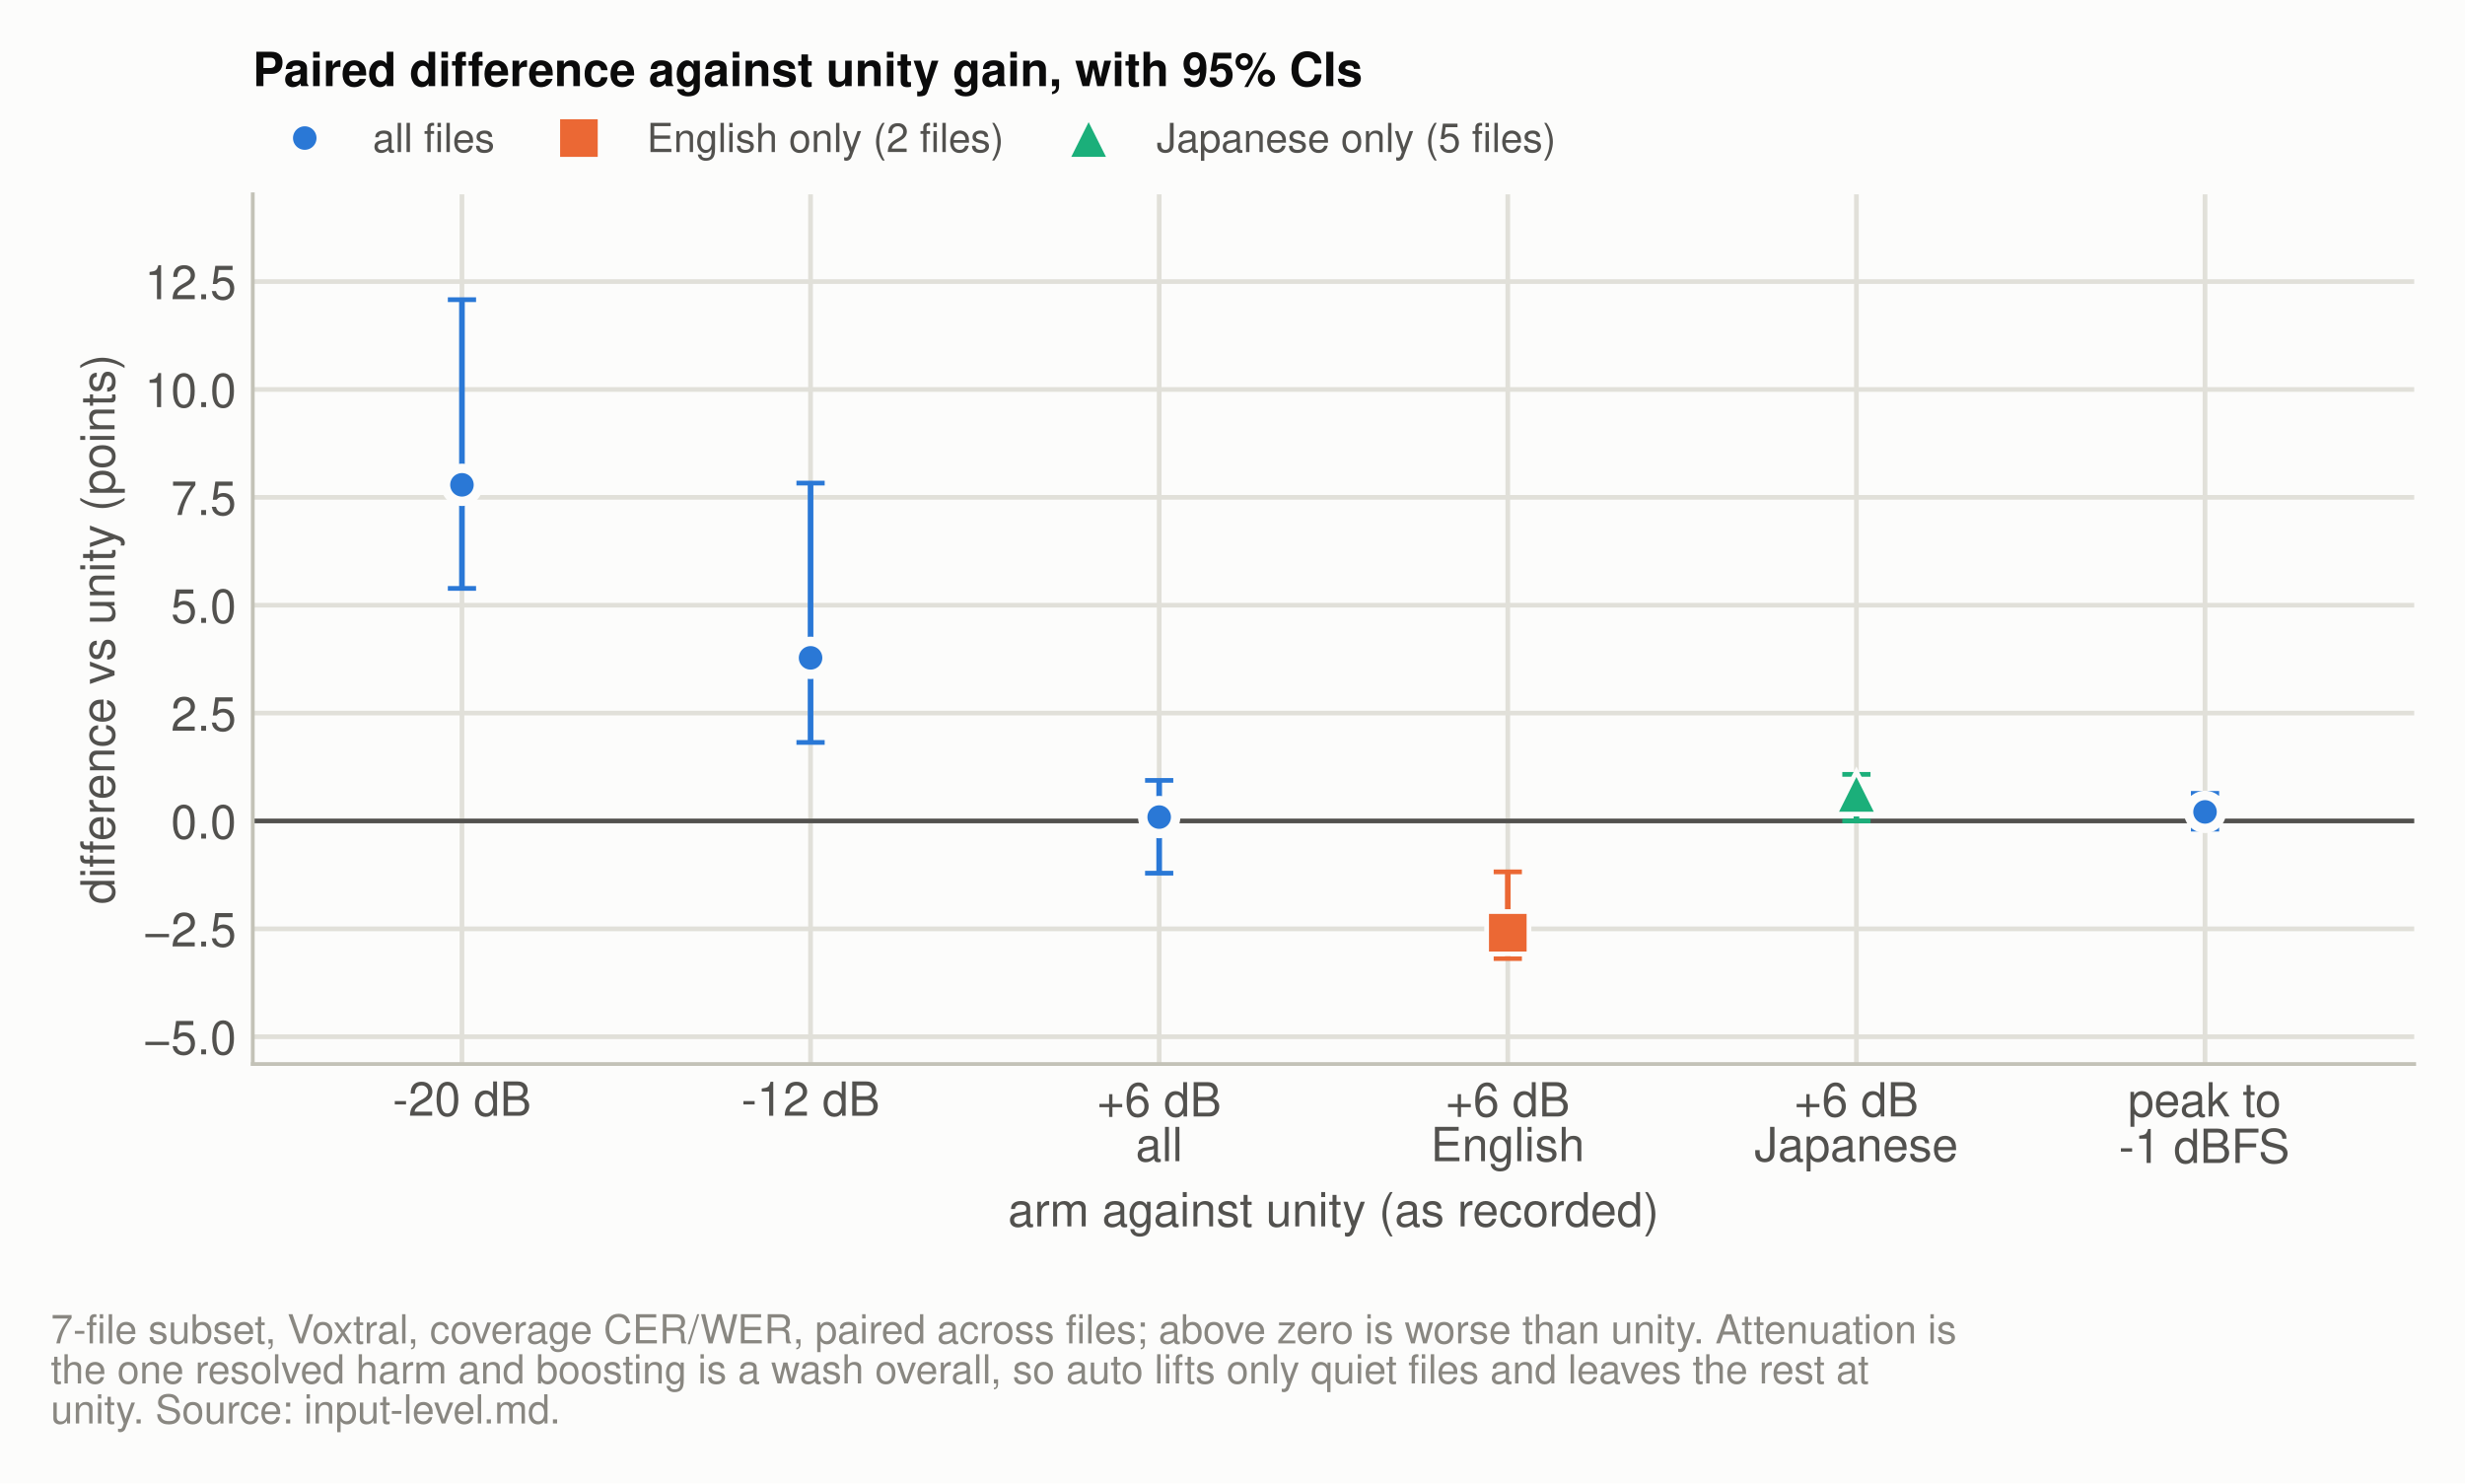
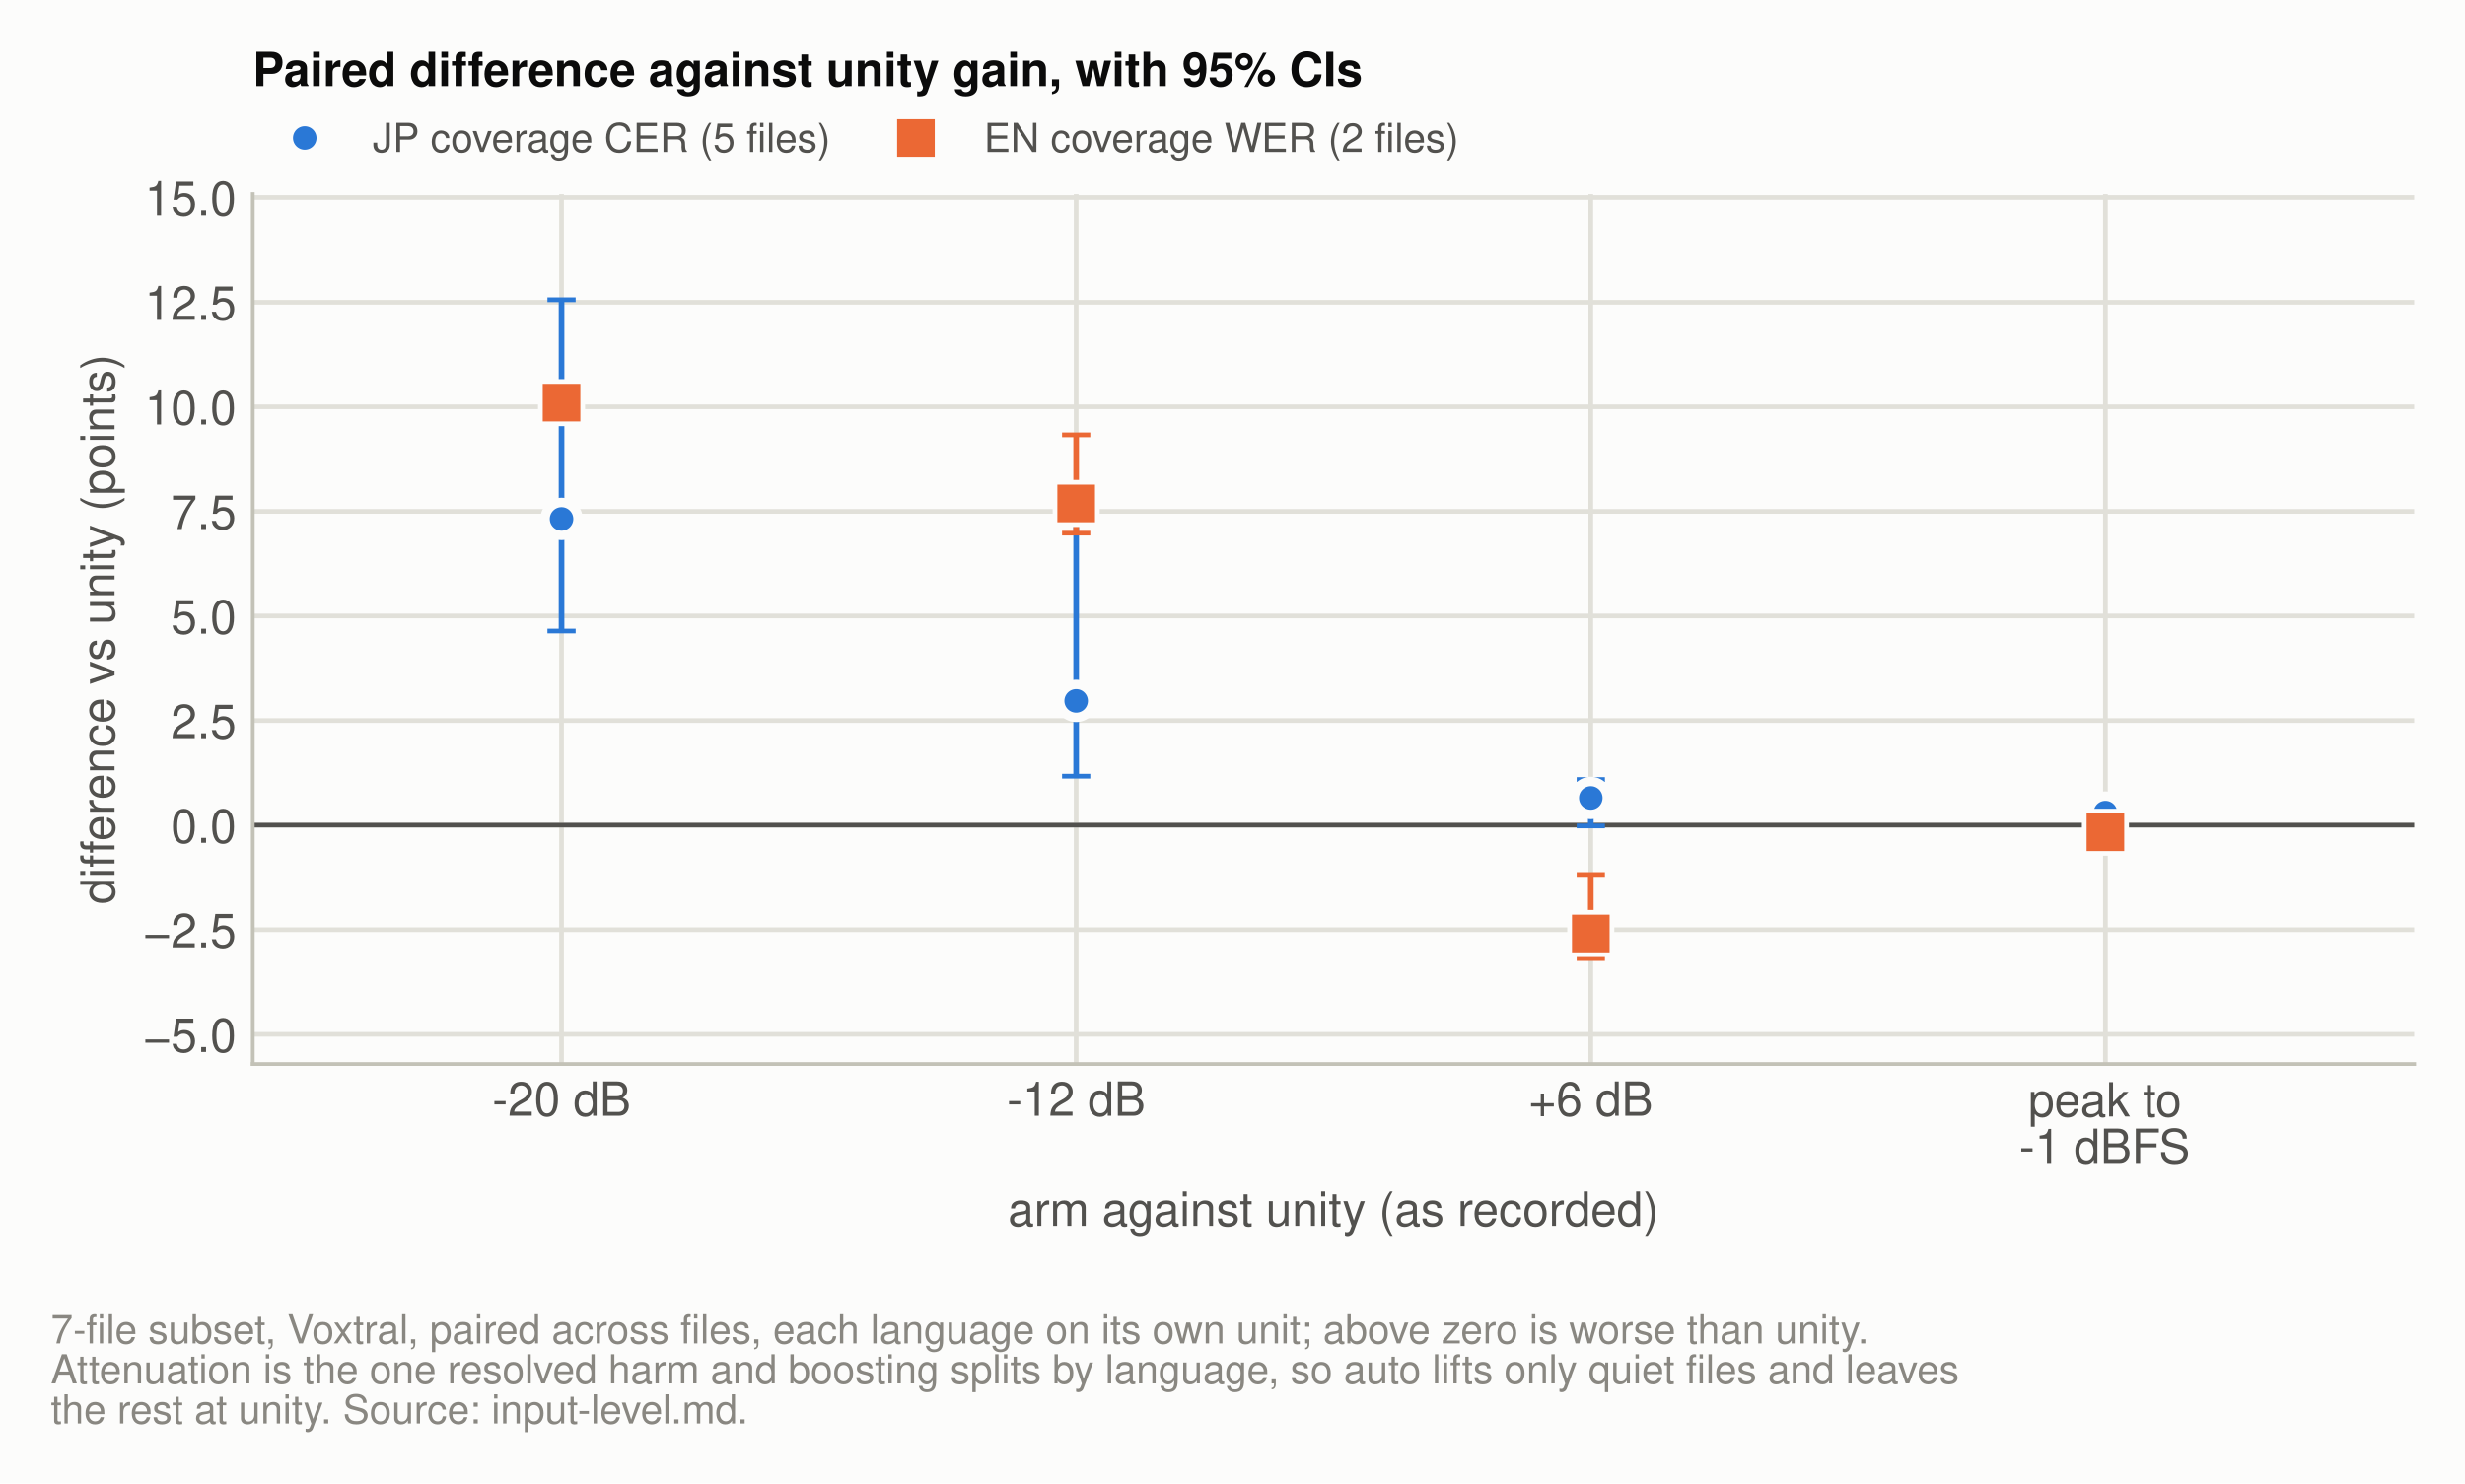
<svg xmlns="http://www.w3.org/2000/svg" xmlns:xlink="http://www.w3.org/1999/xlink" width="524.016pt" height="315.34pt" viewBox="0 0 524.016 315.34" version="1.1">
  <defs>
    <style type="text/css">*{stroke-linejoin: round; stroke-linecap: butt}</style>
  </defs>
  <g id="figure_1">
    <g id="patch_1">
      <path d="M 0 315.34  L 524.016 315.34  L 524.016 0  L 0 0  z " style="fill: #fcfcfb" />
    </g>
    <g id="axes_1">
      <g id="patch_2">
        <path d="M 53.736 226.185  L 513.216 226.185  L 513.216 41.3  L 53.736 41.3  z " style="fill: #fcfcfb" />
      </g>
      <g id="matplotlib.axis_1">
        <g id="xtick_1">
          <g id="line2d_1">
-             <path d="M 98.202 226.185  L 98.202 41.3  " clip-path="url(#p049ffee1a4)" style="fill: none; stroke: #e1e0d9; stroke-linecap: round" />
+             <path d="M 119.376 226.185  L 119.376 41.3  " clip-path="url(#p049ffee1a4)" style="fill: none; stroke: #e1e0d9; stroke-linecap: round" />
          </g>
          <g id="line2d_2" />
          <g id="text_1">
-             <text style="font-size: 10px; font-family: 'Helvetica', 'Arial', 'DejaVu Sans'; text-anchor: middle; fill: #52514e" x="98.202" y="237.185" transform="rotate(-0 98.20181 237.1851)">-20 dB</text>
+             <text style="font-size: 10px; font-family: 'Helvetica', 'Arial', 'DejaVu Sans'; text-anchor: middle; fill: #52514e" x="119.376" y="237.185" transform="rotate(-0 119.376 237.1851)">-20 dB</text>
          </g>
        </g>
        <g id="xtick_2">
          <g id="line2d_3">
-             <path d="M 172.311 226.185  L 172.311 41.3  " clip-path="url(#p049ffee1a4)" style="fill: none; stroke: #e1e0d9; stroke-linecap: round" />
+             <path d="M 228.776 226.185  L 228.776 41.3  " clip-path="url(#p049ffee1a4)" style="fill: none; stroke: #e1e0d9; stroke-linecap: round" />
          </g>
          <g id="line2d_4" />
          <g id="text_2">
-             <text style="font-size: 10px; font-family: 'Helvetica', 'Arial', 'DejaVu Sans'; text-anchor: middle; fill: #52514e" x="172.311" y="237.185" transform="rotate(-0 172.3115 237.1851)">-12 dB</text>
+             <text style="font-size: 10px; font-family: 'Helvetica', 'Arial', 'DejaVu Sans'; text-anchor: middle; fill: #52514e" x="228.776" y="237.185" transform="rotate(-0 228.776 237.1851)">-12 dB</text>
          </g>
        </g>
        <g id="xtick_3">
          <g id="line2d_5">
-             <path d="M 246.421 226.185  L 246.421 41.3  " clip-path="url(#p049ffee1a4)" style="fill: none; stroke: #e1e0d9; stroke-linecap: round" />
+             <path d="M 338.176 226.185  L 338.176 41.3  " clip-path="url(#p049ffee1a4)" style="fill: none; stroke: #e1e0d9; stroke-linecap: round" />
          </g>
          <g id="line2d_6" />
          <g id="text_3">
-             <text style="font-size: 10px; font-family: 'Helvetica', 'Arial', 'DejaVu Sans'; fill: #52514e" transform="translate(233.2157 237.334)">+6 dB</text>
-             <text style="font-size: 10px; font-family: 'Helvetica', 'Arial', 'DejaVu Sans'; fill: #52514e" transform="translate(241.4188 246.8311)">all</text>
+             <text style="font-size: 10px; font-family: 'Helvetica', 'Arial', 'DejaVu Sans'; text-anchor: middle; fill: #52514e" x="338.176" y="237.185" transform="rotate(-0 338.176 237.1851)">+6 dB</text>
          </g>
        </g>
        <g id="xtick_4">
          <g id="line2d_7">
-             <path d="M 320.531 226.185  L 320.531 41.3  " clip-path="url(#p049ffee1a4)" style="fill: none; stroke: #e1e0d9; stroke-linecap: round" />
+             <path d="M 447.576 226.185  L 447.576 41.3  " clip-path="url(#p049ffee1a4)" style="fill: none; stroke: #e1e0d9; stroke-linecap: round" />
          </g>
          <g id="line2d_8" />
          <g id="text_4">
-             <text style="font-size: 10px; font-family: 'Helvetica', 'Arial', 'DejaVu Sans'; fill: #52514e" transform="translate(307.3254 237.334)">+6 dB</text>
-             <text style="font-size: 10px; font-family: 'Helvetica', 'Arial', 'DejaVu Sans'; fill: #52514e" transform="translate(304.1324 246.8311)">English</text>
-           </g>
-         </g>
-         <g id="xtick_5">
-           <g id="line2d_9">
-             <path d="M 394.641 226.185  L 394.641 41.3  " clip-path="url(#p049ffee1a4)" style="fill: none; stroke: #e1e0d9; stroke-linecap: round" />
-           </g>
-           <g id="line2d_10" />
-           <g id="text_5">
-             <text style="font-size: 10px; font-family: 'Helvetica', 'Arial', 'DejaVu Sans'; fill: #52514e" transform="translate(381.435 237.334)">+6 dB</text>
-             <text style="font-size: 10px; font-family: 'Helvetica', 'Arial', 'DejaVu Sans'; fill: #52514e" transform="translate(372.9577 246.8311)">Japanese</text>
-           </g>
-         </g>
-         <g id="xtick_6">
-           <g id="line2d_11">
-             <path d="M 468.75 226.185  L 468.75 41.3  " clip-path="url(#p049ffee1a4)" style="fill: none; stroke: #e1e0d9; stroke-linecap: round" />
-           </g>
-           <g id="line2d_12" />
-           <g id="text_6">
-             <text style="font-size: 10px; font-family: 'Helvetica', 'Arial', 'DejaVu Sans'; fill: #52514e" transform="translate(452.3502 237.334)">peak to</text>
-             <text style="font-size: 10px; font-family: 'Helvetica', 'Arial', 'DejaVu Sans'; fill: #52514e" transform="translate(450.4111 247.2162)">-1 dBFS</text>
-           </g>
-         </g>
-         <g id="text_7">
-           <text style="font-size: 10px; font-family: 'Helvetica', 'Arial', 'DejaVu Sans'; text-anchor: middle; fill: #52514e" x="283.476" y="260.692" transform="rotate(-0 283.476 260.6925)">arm against unity (as recorded)</text>
+             <text style="font-size: 10px; font-family: 'Helvetica', 'Arial', 'DejaVu Sans'; fill: #52514e" transform="translate(431.176 237.334)">peak to</text>
+             <text style="font-size: 10px; font-family: 'Helvetica', 'Arial', 'DejaVu Sans'; fill: #52514e" transform="translate(429.2369 247.2162)">-1 dBFS</text>
+           </g>
+         </g>
+         <g id="text_5">
+           <text style="font-size: 10px; font-family: 'Helvetica', 'Arial', 'DejaVu Sans'; text-anchor: middle; fill: #52514e" x="283.476" y="260.564" transform="rotate(-0 283.476 260.5644)">arm against unity (as recorded)</text>
        </g>
      </g>
      <g id="matplotlib.axis_2">
        <g id="ytick_1">
+           <g id="line2d_9">
+             <path d="M 53.736 219.871  L 513.216 219.871  " clip-path="url(#p049ffee1a4)" style="fill: none; stroke: #e1e0d9; stroke-linecap: round" />
+           </g>
+           <g id="line2d_10" />
+           <g id="text_6">
+             <text style="font-size: 10px; font-family: 'Helvetica', 'Arial', 'DejaVu Sans'; text-anchor: end; fill: #52514e" x="50.236" y="223.621" transform="rotate(-0 50.236 223.6211)">−5.0</text>
+           </g>
+         </g>
+         <g id="ytick_2">
+           <g id="line2d_11">
+             <path d="M 53.736 197.639  L 513.216 197.639  " clip-path="url(#p049ffee1a4)" style="fill: none; stroke: #e1e0d9; stroke-linecap: round" />
+           </g>
+           <g id="line2d_12" />
+           <g id="text_7">
+             <text style="font-size: 10px; font-family: 'Helvetica', 'Arial', 'DejaVu Sans'; text-anchor: end; fill: #52514e" x="50.236" y="201.389" transform="rotate(-0 50.236 201.3886)">−2.5</text>
+           </g>
+         </g>
+         <g id="ytick_3">
          <g id="line2d_13">
-             <path d="M 53.736 220.377  L 513.216 220.377  " clip-path="url(#p049ffee1a4)" style="fill: none; stroke: #e1e0d9; stroke-linecap: round" />
+             <path d="M 53.736 175.406  L 513.216 175.406  " clip-path="url(#p049ffee1a4)" style="fill: none; stroke: #e1e0d9; stroke-linecap: round" />
          </g>
          <g id="line2d_14" />
          <g id="text_8">
-             <text style="font-size: 10px; font-family: 'Helvetica', 'Arial', 'DejaVu Sans'; text-anchor: end; fill: #52514e" x="50.236" y="224.127" transform="rotate(-0 50.236 224.127)">−5.0</text>
-           </g>
-         </g>
-         <g id="ytick_2">
+             <text style="font-size: 10px; font-family: 'Helvetica', 'Arial', 'DejaVu Sans'; text-anchor: end; fill: #52514e" x="50.236" y="179.156" transform="rotate(-0 50.236 179.1562)">0.0</text>
+           </g>
+         </g>
+         <g id="ytick_4">
          <g id="line2d_15">
-             <path d="M 53.736 197.446  L 513.216 197.446  " clip-path="url(#p049ffee1a4)" style="fill: none; stroke: #e1e0d9; stroke-linecap: round" />
+             <path d="M 53.736 153.174  L 513.216 153.174  " clip-path="url(#p049ffee1a4)" style="fill: none; stroke: #e1e0d9; stroke-linecap: round" />
          </g>
          <g id="line2d_16" />
          <g id="text_9">
-             <text style="font-size: 10px; font-family: 'Helvetica', 'Arial', 'DejaVu Sans'; text-anchor: end; fill: #52514e" x="50.236" y="201.196" transform="rotate(-0 50.236 201.1957)">−2.5</text>
-           </g>
-         </g>
-         <g id="ytick_3">
+             <text style="font-size: 10px; font-family: 'Helvetica', 'Arial', 'DejaVu Sans'; text-anchor: end; fill: #52514e" x="50.236" y="156.924" transform="rotate(-0 50.236 156.9237)">2.5</text>
+           </g>
+         </g>
+         <g id="ytick_5">
          <g id="line2d_17">
-             <path d="M 53.736 174.514  L 513.216 174.514  " clip-path="url(#p049ffee1a4)" style="fill: none; stroke: #e1e0d9; stroke-linecap: round" />
+             <path d="M 53.736 130.941  L 513.216 130.941  " clip-path="url(#p049ffee1a4)" style="fill: none; stroke: #e1e0d9; stroke-linecap: round" />
          </g>
          <g id="line2d_18" />
          <g id="text_10">
-             <text style="font-size: 10px; font-family: 'Helvetica', 'Arial', 'DejaVu Sans'; text-anchor: end; fill: #52514e" x="50.236" y="178.264" transform="rotate(-0 50.236 178.2644)">0.0</text>
-           </g>
-         </g>
-         <g id="ytick_4">
+             <text style="font-size: 10px; font-family: 'Helvetica', 'Arial', 'DejaVu Sans'; text-anchor: end; fill: #52514e" x="50.236" y="134.691" transform="rotate(-0 50.236 134.6912)">5.0</text>
+           </g>
+         </g>
+         <g id="ytick_6">
          <g id="line2d_19">
-             <path d="M 53.736 151.583  L 513.216 151.583  " clip-path="url(#p049ffee1a4)" style="fill: none; stroke: #e1e0d9; stroke-linecap: round" />
+             <path d="M 53.736 108.709  L 513.216 108.709  " clip-path="url(#p049ffee1a4)" style="fill: none; stroke: #e1e0d9; stroke-linecap: round" />
          </g>
          <g id="line2d_20" />
          <g id="text_11">
-             <text style="font-size: 10px; font-family: 'Helvetica', 'Arial', 'DejaVu Sans'; text-anchor: end; fill: #52514e" x="50.236" y="155.333" transform="rotate(-0 50.236 155.3331)">2.5</text>
-           </g>
-         </g>
-         <g id="ytick_5">
+             <text style="font-size: 10px; font-family: 'Helvetica', 'Arial', 'DejaVu Sans'; text-anchor: end; fill: #52514e" x="50.236" y="112.459" transform="rotate(-0 50.236 112.4588)">7.5</text>
+           </g>
+         </g>
+         <g id="ytick_7">
          <g id="line2d_21">
-             <path d="M 53.736 128.652  L 513.216 128.652  " clip-path="url(#p049ffee1a4)" style="fill: none; stroke: #e1e0d9; stroke-linecap: round" />
+             <path d="M 53.736 86.476  L 513.216 86.476  " clip-path="url(#p049ffee1a4)" style="fill: none; stroke: #e1e0d9; stroke-linecap: round" />
          </g>
          <g id="line2d_22" />
          <g id="text_12">
-             <text style="font-size: 10px; font-family: 'Helvetica', 'Arial', 'DejaVu Sans'; text-anchor: end; fill: #52514e" x="50.236" y="132.402" transform="rotate(-0 50.236 132.4018)">5.0</text>
-           </g>
-         </g>
-         <g id="ytick_6">
+             <text style="font-size: 10px; font-family: 'Helvetica', 'Arial', 'DejaVu Sans'; text-anchor: end; fill: #52514e" x="50.236" y="90.226" transform="rotate(-0 50.236 90.22634)">10.0</text>
+           </g>
+         </g>
+         <g id="ytick_8">
          <g id="line2d_23">
-             <path d="M 53.736 105.72  L 513.216 105.72  " clip-path="url(#p049ffee1a4)" style="fill: none; stroke: #e1e0d9; stroke-linecap: round" />
+             <path d="M 53.736 64.244  L 513.216 64.244  " clip-path="url(#p049ffee1a4)" style="fill: none; stroke: #e1e0d9; stroke-linecap: round" />
          </g>
          <g id="line2d_24" />
          <g id="text_13">
-             <text style="font-size: 10px; font-family: 'Helvetica', 'Arial', 'DejaVu Sans'; text-anchor: end; fill: #52514e" x="50.236" y="109.47" transform="rotate(-0 50.236 109.4705)">7.5</text>
-           </g>
-         </g>
-         <g id="ytick_7">
+             <text style="font-size: 10px; font-family: 'Helvetica', 'Arial', 'DejaVu Sans'; text-anchor: end; fill: #52514e" x="50.236" y="67.994" transform="rotate(-0 50.236 67.99389)">12.5</text>
+           </g>
+         </g>
+         <g id="ytick_9">
          <g id="line2d_25">
-             <path d="M 53.736 82.789  L 513.216 82.789  " clip-path="url(#p049ffee1a4)" style="fill: none; stroke: #e1e0d9; stroke-linecap: round" />
+             <path d="M 53.736 42.011  L 513.216 42.011  " clip-path="url(#p049ffee1a4)" style="fill: none; stroke: #e1e0d9; stroke-linecap: round" />
          </g>
          <g id="line2d_26" />
          <g id="text_14">
-             <text style="font-size: 10px; font-family: 'Helvetica', 'Arial', 'DejaVu Sans'; text-anchor: end; fill: #52514e" x="50.236" y="86.539" transform="rotate(-0 50.236 86.53916)">10.0</text>
-           </g>
-         </g>
-         <g id="ytick_8">
-           <g id="line2d_27">
-             <path d="M 53.736 59.858  L 513.216 59.858  " clip-path="url(#p049ffee1a4)" style="fill: none; stroke: #e1e0d9; stroke-linecap: round" />
-           </g>
-           <g id="line2d_28" />
-           <g id="text_15">
-             <text style="font-size: 10px; font-family: 'Helvetica', 'Arial', 'DejaVu Sans'; text-anchor: end; fill: #52514e" x="50.236" y="63.608" transform="rotate(-0 50.236 63.60785)">12.5</text>
-           </g>
-         </g>
-         <g id="text_16">
+             <text style="font-size: 10px; font-family: 'Helvetica', 'Arial', 'DejaVu Sans'; text-anchor: end; fill: #52514e" x="50.236" y="45.761" transform="rotate(-0 50.236 45.76144)">15.0</text>
+           </g>
+         </g>
+         <g id="text_15">
          <text style="font-size: 10px; font-family: 'Helvetica', 'Arial', 'DejaVu Sans'; text-anchor: middle; fill: #52514e" x="24.352" y="133.743" transform="rotate(-90 24.35162 133.7425)">difference vs unity (points)</text>
        </g>
      </g>
+       <g id="line2d_27">
+         <path d="M 53.736 175.406  L 513.216 175.406  " clip-path="url(#p049ffee1a4)" style="fill: none; stroke: #52514e; stroke-linecap: round" />
+       </g>
+       <g id="LineCollection_1">
+         <path d="M 119.376 134.143  L 119.376 63.71  " clip-path="url(#p049ffee1a4)" style="fill: none; stroke: #2a78d6; stroke-width: 1.2" />
+         <path d="M 228.776 165.001  L 228.776 106.841  " clip-path="url(#p049ffee1a4)" style="fill: none; stroke: #2a78d6; stroke-width: 1.2" />
+         <path d="M 338.176 175.584  L 338.176 165.713  " clip-path="url(#p049ffee1a4)" style="fill: none; stroke: #2a78d6; stroke-width: 1.2" />
+       </g>
+       <g id="line2d_28">
+         <defs>
+           <path id="mce53c60047" d="M 3 0  L -3 -0  " style="stroke: #2a78d6" />
+         </defs>
+         <g clip-path="url(#p049ffee1a4)">
+           <use xlink:href="#mce53c60047" x="119.376" y="134.143" style="fill: #1f77b4; stroke: #2a78d6" />
+           <use xlink:href="#mce53c60047" x="228.776" y="165.001" style="fill: #1f77b4; stroke: #2a78d6" />
+           <use xlink:href="#mce53c60047" x="338.176" y="175.584" style="fill: #1f77b4; stroke: #2a78d6" />
+         </g>
+       </g>
      <g id="line2d_29">
-         <path d="M 53.736 174.514  L 513.216 174.514  " clip-path="url(#p049ffee1a4)" style="fill: none; stroke: #52514e; stroke-linecap: round" />
-       </g>
-       <g id="LineCollection_1">
-         <path d="M 98.202 125.075  L 98.202 63.71  " clip-path="url(#p049ffee1a4)" style="fill: none; stroke: #2a78d6; stroke-width: 1.2" />
-         <path d="M 172.311 157.82  L 172.311 102.694  " clip-path="url(#p049ffee1a4)" style="fill: none; stroke: #2a78d6; stroke-width: 1.2" />
-         <path d="M 246.421 185.613  L 246.421 165.892  " clip-path="url(#p049ffee1a4)" style="fill: none; stroke: #2a78d6; stroke-width: 1.2" />
-         <path d="M 468.75 176.257  L 468.75 168.644  " clip-path="url(#p049ffee1a4)" style="fill: none; stroke: #2a78d6; stroke-width: 1.2" />
+         <g clip-path="url(#p049ffee1a4)">
+           <use xlink:href="#mce53c60047" x="119.376" y="63.71" style="fill: #1f77b4; stroke: #2a78d6" />
+           <use xlink:href="#mce53c60047" x="228.776" y="106.841" style="fill: #1f77b4; stroke: #2a78d6" />
+           <use xlink:href="#mce53c60047" x="338.176" y="165.713" style="fill: #1f77b4; stroke: #2a78d6" />
+         </g>
+       </g>
+       <g id="LineCollection_2">
+         <path d="M 119.376 85.587  L 119.376 85.409  " clip-path="url(#p049ffee1a4)" style="fill: none; stroke: #eb6834; stroke-width: 1.2" />
+         <path d="M 228.776 113.333  L 228.776 92.435  " clip-path="url(#p049ffee1a4)" style="fill: none; stroke: #eb6834; stroke-width: 1.2" />
+         <path d="M 338.176 203.775  L 338.176 185.9  " clip-path="url(#p049ffee1a4)" style="fill: none; stroke: #eb6834; stroke-width: 1.2" />
      </g>
      <g id="line2d_30">
        <defs>
-           <path id="mce53c60047" d="M 3 0  L -3 -0  " style="stroke: #2a78d6" />
-         </defs>
-         <g clip-path="url(#p049ffee1a4)">
-           <use xlink:href="#mce53c60047" x="98.202" y="125.075" style="fill: #1f77b4; stroke: #2a78d6" />
-           <use xlink:href="#mce53c60047" x="172.311" y="157.82" style="fill: #1f77b4; stroke: #2a78d6" />
-           <use xlink:href="#mce53c60047" x="246.421" y="185.613" style="fill: #1f77b4; stroke: #2a78d6" />
-           <use xlink:href="#mce53c60047" x="468.75" y="176.257" style="fill: #1f77b4; stroke: #2a78d6" />
+           <path id="m1107c26d89" d="M 3 0  L -3 -0  " style="stroke: #eb6834" />
+         </defs>
+         <g clip-path="url(#p049ffee1a4)">
+           <use xlink:href="#m1107c26d89" x="119.376" y="85.587" style="fill: #1f77b4; stroke: #eb6834" />
+           <use xlink:href="#m1107c26d89" x="228.776" y="113.333" style="fill: #1f77b4; stroke: #eb6834" />
+           <use xlink:href="#m1107c26d89" x="338.176" y="203.775" style="fill: #1f77b4; stroke: #eb6834" />
        </g>
      </g>
      <g id="line2d_31">
        <g clip-path="url(#p049ffee1a4)">
-           <use xlink:href="#mce53c60047" x="98.202" y="63.71" style="fill: #1f77b4; stroke: #2a78d6" />
-           <use xlink:href="#mce53c60047" x="172.311" y="102.694" style="fill: #1f77b4; stroke: #2a78d6" />
-           <use xlink:href="#mce53c60047" x="246.421" y="165.892" style="fill: #1f77b4; stroke: #2a78d6" />
-           <use xlink:href="#mce53c60047" x="468.75" y="168.644" style="fill: #1f77b4; stroke: #2a78d6" />
-         </g>
-       </g>
-       <g id="LineCollection_2">
-         <path d="M 320.531 203.775  L 320.531 185.338  " clip-path="url(#p049ffee1a4)" style="fill: none; stroke: #eb6834; stroke-width: 1.2" />
-       </g>
-       <g id="line2d_32">
-         <defs>
-           <path id="m1107c26d89" d="M 3 0  L -3 -0  " style="stroke: #eb6834" />
-         </defs>
-         <g clip-path="url(#p049ffee1a4)">
-           <use xlink:href="#m1107c26d89" x="320.531" y="203.775" style="fill: #1f77b4; stroke: #eb6834" />
-         </g>
-       </g>
-       <g id="line2d_33">
-         <g clip-path="url(#p049ffee1a4)">
-           <use xlink:href="#m1107c26d89" x="320.531" y="185.338" style="fill: #1f77b4; stroke: #eb6834" />
-         </g>
-       </g>
-       <g id="LineCollection_3">
-         <path d="M 394.641 174.514  L 394.641 164.608  " clip-path="url(#p049ffee1a4)" style="fill: none; stroke: #1baf7a; stroke-width: 1.2" />
-       </g>
-       <g id="line2d_34">
-         <defs>
-           <path id="m8c97f574ae" d="M 3 0  L -3 -0  " style="stroke: #1baf7a" />
-         </defs>
-         <g clip-path="url(#p049ffee1a4)">
-           <use xlink:href="#m8c97f574ae" x="394.641" y="174.514" style="fill: #1f77b4; stroke: #1baf7a" />
-         </g>
-       </g>
-       <g id="line2d_35">
-         <g clip-path="url(#p049ffee1a4)">
-           <use xlink:href="#m8c97f574ae" x="394.641" y="164.608" style="fill: #1f77b4; stroke: #1baf7a" />
+           <use xlink:href="#m1107c26d89" x="119.376" y="85.409" style="fill: #1f77b4; stroke: #eb6834" />
+           <use xlink:href="#m1107c26d89" x="228.776" y="92.435" style="fill: #1f77b4; stroke: #eb6834" />
+           <use xlink:href="#m1107c26d89" x="338.176" y="185.9" style="fill: #1f77b4; stroke: #eb6834" />
        </g>
      </g>
      <g id="patch_3">
        <path d="M 53.736 226.185  L 53.736 41.3  " style="fill: none; stroke: #c3c2b7; stroke-width: 0.8; stroke-linejoin: miter; stroke-linecap: square" />
      </g>
      <g id="patch_4">
        <path d="M 53.736 226.185  L 513.216 226.185  " style="fill: none; stroke: #c3c2b7; stroke-width: 0.8; stroke-linejoin: miter; stroke-linecap: square" />
      </g>
-       <g id="line2d_36">
+       <g id="line2d_32">
        <defs>
          <path id="me25996a3b5" d="M 0 3.5  C 0.928 3.5 1.819 3.131 2.475 2.475  C 3.131 1.819 3.5 0.928 3.5 0  C 3.5 -0.928 3.131 -1.819 2.475 -2.475  C 1.819 -3.131 0.928 -3.5 0 -3.5  C -0.928 -3.5 -1.819 -3.131 -2.475 -2.475  C -3.131 -1.819 -3.5 -0.928 -3.5 0  C -3.5 0.928 -3.131 1.819 -2.475 2.475  C -1.819 3.131 -0.928 3.5 0 3.5  z " style="stroke: #fcfcfb; stroke-width: 2" />
        </defs>
        <g clip-path="url(#p049ffee1a4)">
-           <use xlink:href="#me25996a3b5" x="98.202" y="103.06" style="fill: #2a78d6; stroke: #fcfcfb; stroke-width: 2" />
-           <use xlink:href="#me25996a3b5" x="172.311" y="139.842" style="fill: #2a78d6; stroke: #fcfcfb; stroke-width: 2" />
-           <use xlink:href="#me25996a3b5" x="246.421" y="173.689" style="fill: #2a78d6; stroke: #fcfcfb; stroke-width: 2" />
-           <use xlink:href="#me25996a3b5" x="468.75" y="172.588" style="fill: #2a78d6; stroke: #fcfcfb; stroke-width: 2" />
-         </g>
-       </g>
-       <g id="line2d_37">
+           <use xlink:href="#me25996a3b5" x="119.376" y="110.31" style="fill: #2a78d6; stroke: #fcfcfb; stroke-width: 2" />
+           <use xlink:href="#me25996a3b5" x="228.776" y="148.994" style="fill: #2a78d6; stroke: #fcfcfb; stroke-width: 2" />
+           <use xlink:href="#me25996a3b5" x="338.176" y="169.626" style="fill: #2a78d6; stroke: #fcfcfb; stroke-width: 2" />
+           <use xlink:href="#me25996a3b5" x="447.576" y="172.738" style="fill: #2a78d6; stroke: #fcfcfb; stroke-width: 2" />
+         </g>
+       </g>
+       <g id="line2d_33">
        <defs>
          <path id="m1132983ee9" d="M -4.5 4.5  L 4.5 4.5  L 4.5 -4.5  L -4.5 -4.5  z " style="stroke: #fcfcfb; stroke-linejoin: miter" />
        </defs>
        <g clip-path="url(#p049ffee1a4)">
-           <use xlink:href="#m1132983ee9" x="320.531" y="198.271" style="fill: #eb6834; stroke: #fcfcfb; stroke-linejoin: miter" />
-         </g>
-       </g>
-       <g id="line2d_38">
-         <defs>
-           <path id="m2f4d4d476e" d="M 0 -4.5  L -4.5 4.5  L 4.5 4.5  z " style="stroke: #fcfcfb; stroke-linejoin: miter" />
-         </defs>
-         <g clip-path="url(#p049ffee1a4)">
-           <use xlink:href="#m2f4d4d476e" x="394.641" y="168.552" style="fill: #1baf7a; stroke: #fcfcfb; stroke-linejoin: miter" />
-         </g>
-       </g>
-       <g id="text_17">
+           <use xlink:href="#m1132983ee9" x="119.376" y="85.587" style="fill: #eb6834; stroke: #fcfcfb; stroke-linejoin: miter" />
+           <use xlink:href="#m1132983ee9" x="228.776" y="107.019" style="fill: #eb6834; stroke: #fcfcfb; stroke-linejoin: miter" />
+           <use xlink:href="#m1132983ee9" x="338.176" y="198.439" style="fill: #eb6834; stroke: #fcfcfb; stroke-linejoin: miter" />
+           <use xlink:href="#m1132983ee9" x="447.576" y="176.918" style="fill: #eb6834; stroke: #fcfcfb; stroke-linejoin: miter" />
+         </g>
+       </g>
+       <g id="text_16">
        <text style="font-weight: 700; font-size: 10px; font-family: 'Helvetica', 'Arial', 'DejaVu Sans'; text-anchor: start; fill: #0b0b0b" x="53.736" y="18.3" transform="rotate(-0 53.736 18.3)">Paired difference against unity gain, with 95% CIs</text>
      </g>
      <g id="legend_1">
-         <g id="line2d_39">
+         <g id="line2d_34">
          <g>
            <use xlink:href="#me25996a3b5" x="64.786" y="29.347" style="fill: #2a78d6; stroke: #fcfcfb; stroke-width: 2" />
          </g>
        </g>
+         <g id="text_17">
+           <text style="font-size: 8.5px; font-family: 'Helvetica', 'Arial', 'DejaVu Sans'; text-anchor: start; fill: #52514e" x="79.236" y="32.322" transform="rotate(-0 79.236 32.32167)">JP coverage CER (5 files)</text>
+         </g>
+         <g id="line2d_35">
+           <g>
+             <use xlink:href="#m1132983ee9" x="194.716" y="29.347" style="fill: #eb6834; stroke: #fcfcfb; stroke-linejoin: miter" />
+           </g>
+         </g>
        <g id="text_18">
-           <text style="font-size: 8.5px; font-family: 'Helvetica', 'Arial', 'DejaVu Sans'; text-anchor: start; fill: #52514e" x="79.236" y="32.322" transform="rotate(-0 79.236 32.32167)">all files</text>
-         </g>
-         <g id="line2d_40">
-           <g>
-             <use xlink:href="#m1132983ee9" x="123.067" y="29.347" style="fill: #eb6834; stroke: #fcfcfb; stroke-linejoin: miter" />
-           </g>
-         </g>
-         <g id="text_19">
-           <text style="font-size: 8.5px; font-family: 'Helvetica', 'Arial', 'DejaVu Sans'; text-anchor: start; fill: #52514e" x="137.517" y="32.322" transform="rotate(-0 137.5168 32.32167)">English only (2 files)</text>
-         </g>
-         <g id="line2d_41">
-           <g>
-             <use xlink:href="#m2f4d4d476e" x="231.423" y="29.347" style="fill: #1baf7a; stroke: #fcfcfb; stroke-linejoin: miter" />
-           </g>
-         </g>
-         <g id="text_20">
-           <text style="font-size: 8.5px; font-family: 'Helvetica', 'Arial', 'DejaVu Sans'; text-anchor: start; fill: #52514e" x="245.873" y="32.322" transform="rotate(-0 245.8732 32.32167)">Japanese only (5 files)</text>
+           <text style="font-size: 8.5px; font-family: 'Helvetica', 'Arial', 'DejaVu Sans'; text-anchor: start; fill: #52514e" x="209.166" y="32.322" transform="rotate(-0 209.1665 32.32167)">EN coverage WER (2 files)</text>
        </g>
      </g>
    </g>
-     <g id="text_21">
-       <text style="font-size: 8.5px; font-family: 'Helvetica', 'Arial', 'DejaVu Sans'; fill: #898781" transform="translate(10.8 285.5736)">7-file subset, Voxtral, coverage CER/WER, paired across files; above zero is worse than unity. Attenuation is</text>
-       <text style="font-size: 8.5px; font-family: 'Helvetica', 'Arial', 'DejaVu Sans'; fill: #898781" transform="translate(10.8 294.0824)">the one resolved harm and boosting is a wash overall, so auto lifts only quiet files and leaves the rest at</text>
-       <text style="font-size: 8.5px; font-family: 'Helvetica', 'Arial', 'DejaVu Sans'; fill: #898781" transform="translate(10.8 302.5912)">unity. Source: input-level.md.</text>
+     <g id="text_19">
+       <text style="font-size: 8.5px; font-family: 'Helvetica', 'Arial', 'DejaVu Sans'; fill: #898781" transform="translate(10.8 285.5736)">7-file subset, Voxtral, paired across files, each language on its own unit; above zero is worse than unity.</text>
+       <text style="font-size: 8.5px; font-family: 'Helvetica', 'Arial', 'DejaVu Sans'; fill: #898781" transform="translate(10.8 294.0824)">Attenuation is the one resolved harm and boosting splits by language, so auto lifts only quiet files and leaves</text>
+       <text style="font-size: 8.5px; font-family: 'Helvetica', 'Arial', 'DejaVu Sans'; fill: #898781" transform="translate(10.8 302.5912)">the rest at unity. Source: input-level.md.</text>
    </g>
  </g>
  <defs>
    <clipPath id="p049ffee1a4">
      <rect x="53.736" y="41.3" width="459.48" height="184.885" />
    </clipPath>
  </defs>
</svg>
